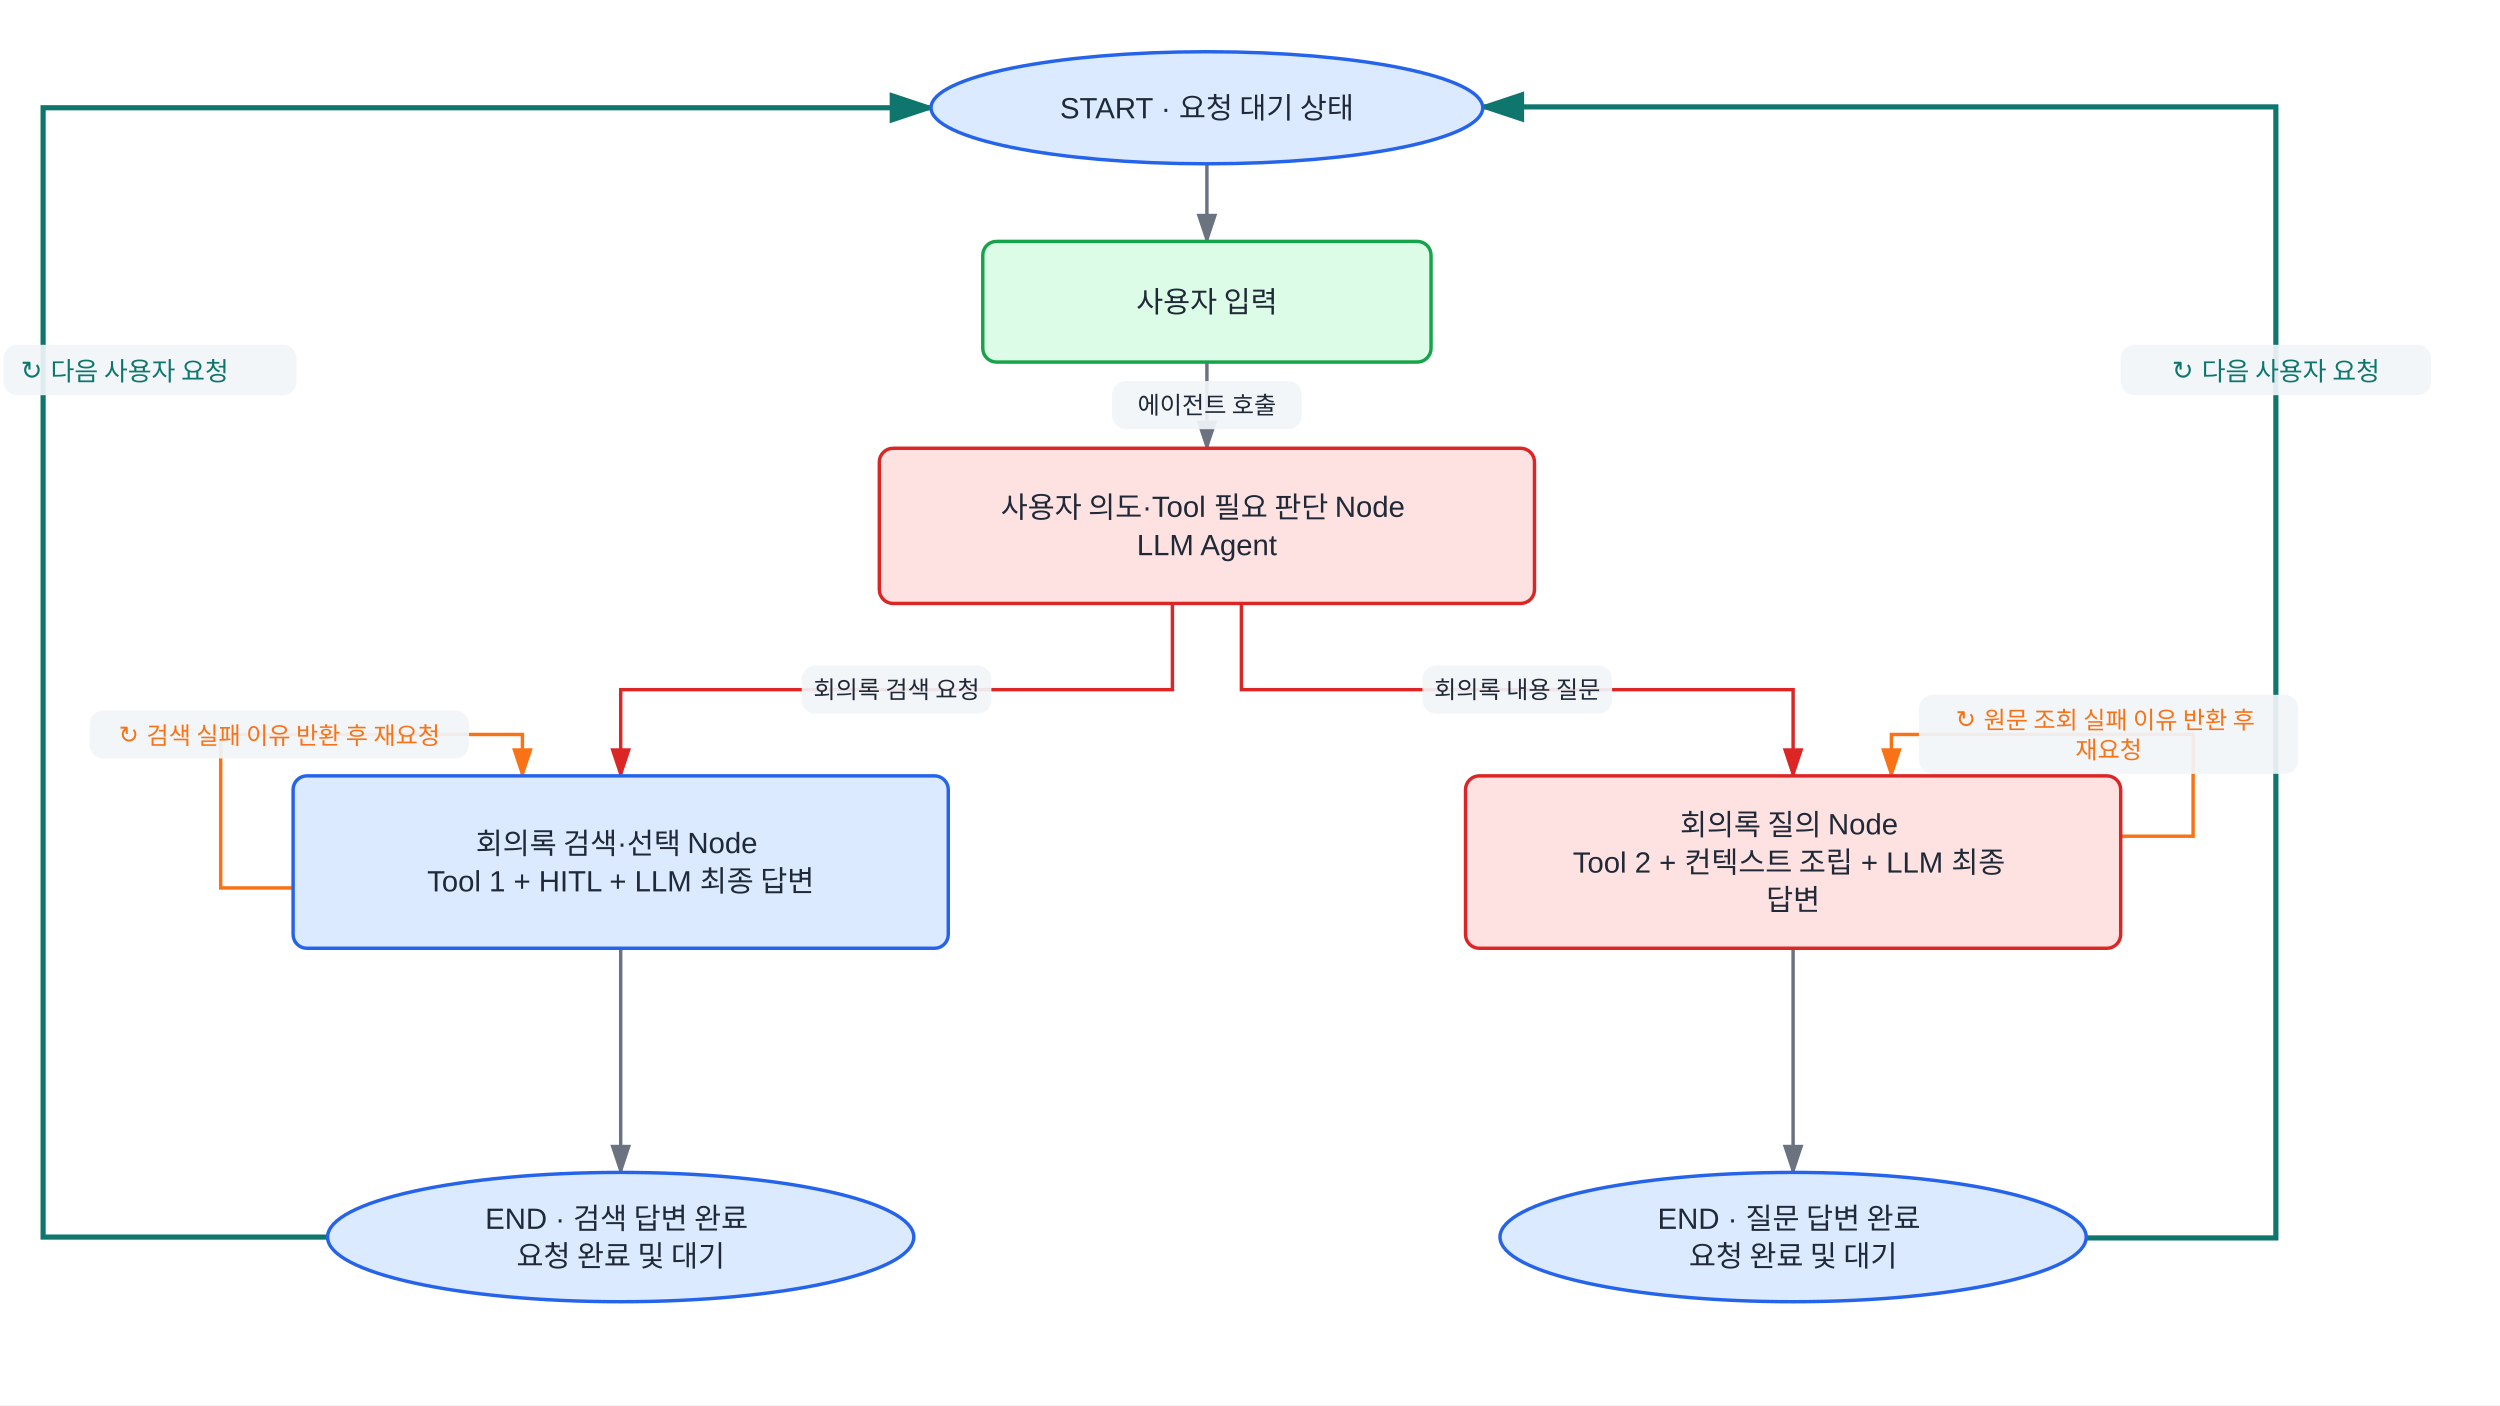
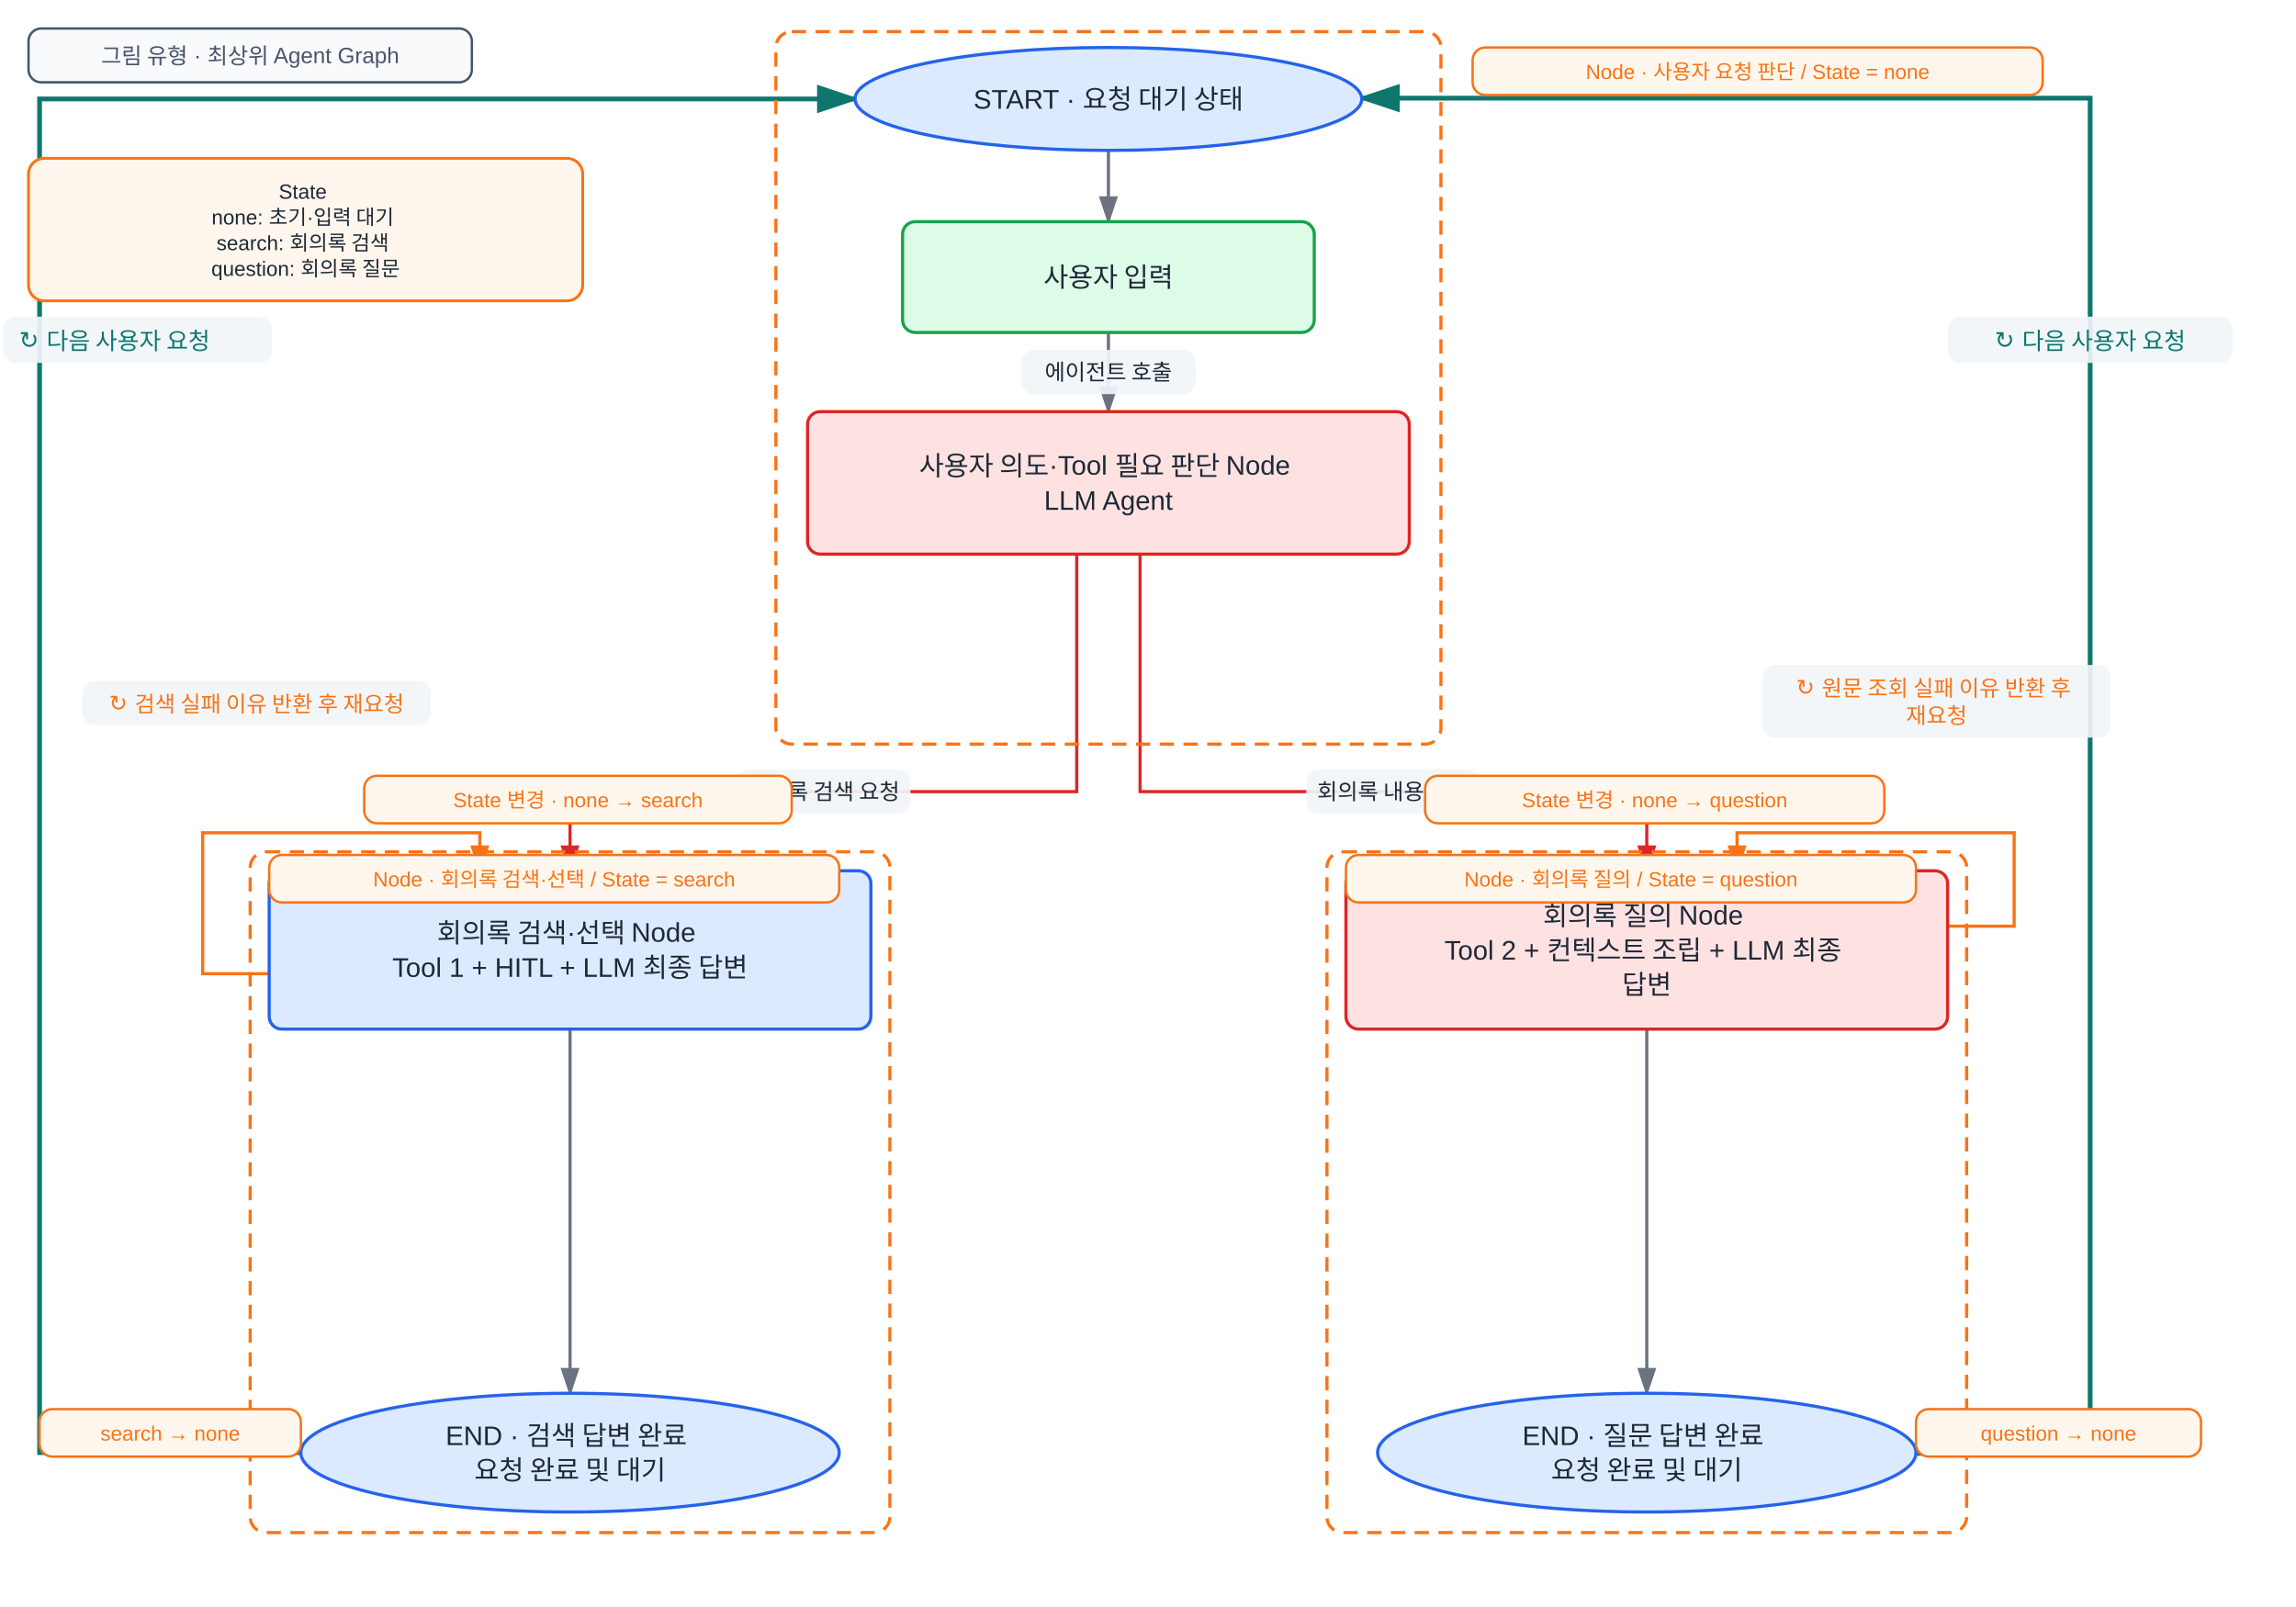
- <svg xmlns="http://www.w3.org/2000/svg" width="1450" height="815" viewBox="0 0 1450 815">
+ <svg xmlns="http://www.w3.org/2000/svg" width="1450" height="1015" viewBox="0 0 1450 1015">
  <defs>
    <marker id="a6b7280" markerWidth="10" markerHeight="10" refX="8" refY="3" orient="auto">
      <path d="M0 0L0 6L9 3z" fill="#6b7280" />
    </marker>
    <marker id="a2563eb" markerWidth="10" markerHeight="10" refX="8" refY="3" orient="auto">
      <path d="M0 0L0 6L9 3z" fill="#2563eb" />
    </marker>
    <marker id="adc2626" markerWidth="10" markerHeight="10" refX="8" refY="3" orient="auto">
      <path d="M0 0L0 6L9 3z" fill="#dc2626" />
    </marker>
    <marker id="a16a34a" markerWidth="10" markerHeight="10" refX="8" refY="3" orient="auto">
      <path d="M0 0L0 6L9 3z" fill="#16a34a" />
    </marker>
    <marker id="ad97706" markerWidth="10" markerHeight="10" refX="8" refY="3" orient="auto">
      <path d="M0 0L0 6L9 3z" fill="#d97706" />
    </marker>
    <marker id="af97316" markerWidth="10" markerHeight="10" refX="8" refY="3" orient="auto">
      <path d="M0 0L0 6L9 3z" fill="#f97316" />
    </marker>
    <marker id="a0f766e" markerWidth="10" markerHeight="10" refX="8" refY="3" orient="auto">
      <path d="M0 0L0 6L9 3z" fill="#0f766e" />
    </marker>
    <marker id="a475569" markerWidth="10" markerHeight="10" refX="8" refY="3" orient="auto">
      <path d="M0 0L0 6L9 3z" fill="#475569" />
    </marker>
    <marker id="a1f2937" markerWidth="10" markerHeight="10" refX="8" refY="3" orient="auto">
      <path d="M0 0L0 6L9 3z" fill="#1f2937" />
    </marker>
  </defs>
  <rect width="100%" height="100%" fill="white" />
-   <polyline points="700,95 700,140" fill="none" stroke="#6b7280" stroke-width="2" marker-end="url(#a6b7280)" />
-   <polyline points="700,210 700,260" fill="none" stroke="#6b7280" stroke-width="2" marker-end="url(#a6b7280)" />
-   <polyline points="680,350 680,400 360,400 360,450" fill="none" stroke="#dc2626" stroke-width="2" marker-end="url(#adc2626)" />
-   <polyline points="720,350 720,400 1040,400 1040,450" fill="none" stroke="#dc2626" stroke-width="2" marker-end="url(#adc2626)" />
-   <polyline points="360,550 360,680" fill="none" stroke="#6b7280" stroke-width="2" marker-end="url(#a6b7280)" />
-   <polyline points="1040,550 1040,680" fill="none" stroke="#6b7280" stroke-width="2" marker-end="url(#a6b7280)" />
-   <polyline points="170,515 128,515 128,426 303,426 303,450" fill="none" stroke="#f97316" stroke-width="2" marker-end="url(#af97316)" />
-   <polyline points="1230,485 1272,485 1272,426 1097,426 1097,450" fill="none" stroke="#f97316" stroke-width="2" marker-end="url(#af97316)" />
-   <polyline points="190,717.5 25,717.5 25,62.5 540,62.5" fill="none" stroke="#0f766e" stroke-width="3" marker-end="url(#a0f766e)" />
-   <polyline points="1210,718 1320,718 1320,62 860,62" fill="none" stroke="#0f766e" stroke-width="3" marker-end="url(#a0f766e)" />
-   <rect x="645" y="221" width="110" height="27.92" rx="8" fill="#f1f5f9" fill-opacity="0.92" stroke="transparent" stroke-width="1" />
-   <rect x="465" y="386" width="110" height="27.92" rx="8" fill="#f1f5f9" fill-opacity="0.92" stroke="transparent" stroke-width="1" />
-   <rect x="825" y="386" width="110" height="27.92" rx="8" fill="#f1f5f9" fill-opacity="0.92" stroke="transparent" stroke-width="1" />
-   <rect x="52" y="412" width="220" height="27.92" rx="8" fill="#f1f5f9" fill-opacity="0.92" stroke="transparent" stroke-width="1" />
-   <rect x="1113" y="403" width="220" height="45.84" rx="8" fill="#f1f5f9" fill-opacity="0.92" stroke="transparent" stroke-width="1" />
-   <rect x="2" y="200" width="170" height="29.2" rx="8" fill="#f1f5f9" fill-opacity="0.92" stroke="transparent" stroke-width="1" />
-   <rect x="1230" y="200" width="180" height="29.2" rx="8" fill="#f1f5f9" fill-opacity="0.92" stroke="transparent" stroke-width="1" />
-   <ellipse cx="700" cy="62.5" rx="160" ry="32.5" fill="#dbeafe" stroke="#2563eb" stroke-width="2" />
-   <rect x="570" y="140" width="260" height="70" rx="8" fill="#dcfce7" fill-opacity="1" stroke="#16a34a" stroke-width="2" />
-   <rect x="510" y="260" width="380" height="90" rx="8" fill="#fee2e2" fill-opacity="1" stroke="#dc2626" stroke-width="2" />
-   <rect x="170" y="450" width="380" height="100" rx="8" fill="#dbeafe" fill-opacity="1" stroke="#2563eb" stroke-width="2" />
-   <rect x="850" y="450" width="380" height="100" rx="8" fill="#fee2e2" fill-opacity="1" stroke="#dc2626" stroke-width="2" />
-   <ellipse cx="360" cy="717.5" rx="170" ry="37.5" fill="#dbeafe" stroke="#2563eb" stroke-width="2" />
-   <ellipse cx="1040" cy="717.5" rx="170" ry="37.5" fill="#dbeafe" stroke="#2563eb" stroke-width="2" />
+   <polyline points="700,95.00 700,140.00" fill="none" stroke="#6b7280" stroke-width="2" marker-end="url(#a6b7280)" />
+   <polyline points="700,210.00 700,260.00" fill="none" stroke="#6b7280" stroke-width="2" marker-end="url(#a6b7280)" />
+   <polyline points="680,350.00 680,500.00 360,500.00 360,550.00" fill="none" stroke="#dc2626" stroke-width="2" marker-end="url(#adc2626)" />
+   <polyline points="720,350.00 720,500.00 1040,500.00 1040,550.00" fill="none" stroke="#dc2626" stroke-width="2" marker-end="url(#adc2626)" />
+   <polyline points="360,650.00 360,880.00" fill="none" stroke="#6b7280" stroke-width="2" marker-end="url(#a6b7280)" />
+   <polyline points="1040,650.00 1040,880.00" fill="none" stroke="#6b7280" stroke-width="2" marker-end="url(#a6b7280)" />
+   <polyline points="170,615.00 128,615.00 128,526.00 303,526.00 303,550.00" fill="none" stroke="#f97316" stroke-width="2" marker-end="url(#af97316)" />
+   <polyline points="1230,585.00 1272,585.00 1272,526.00 1097,526.00 1097,550.00" fill="none" stroke="#f97316" stroke-width="2" marker-end="url(#af97316)" />
+   <polyline points="190,917.50 25,917.50 25,62.50 540,62.50" fill="none" stroke="#0f766e" stroke-width="3" marker-end="url(#a0f766e)" />
+   <polyline points="1210,918.00 1320,918.00 1320,62.00 860,62.00" fill="none" stroke="#0f766e" stroke-width="3" marker-end="url(#a0f766e)" />
+   <rect x="645" y="221.00" width="110" height="27.92" rx="8" fill="#f1f5f9" fill-opacity="0.92" stroke="transparent" stroke-width="1" />
+   <rect x="465" y="486.00" width="110" height="27.92" rx="8" fill="#f1f5f9" fill-opacity="0.92" stroke="transparent" stroke-width="1" />
+   <rect x="825" y="486.00" width="110" height="27.92" rx="8" fill="#f1f5f9" fill-opacity="0.92" stroke="transparent" stroke-width="1" />
+   <rect x="52" y="430.00" width="220" height="27.92" rx="8" fill="#f1f5f9" fill-opacity="0.92" stroke="transparent" stroke-width="1" />
+   <rect x="1113" y="420.00" width="220" height="45.84" rx="8" fill="#f1f5f9" fill-opacity="0.92" stroke="transparent" stroke-width="1" />
+   <rect x="2" y="200.00" width="170" height="29.20" rx="8" fill="#f1f5f9" fill-opacity="0.92" stroke="transparent" stroke-width="1" />
+   <rect x="1230" y="200.00" width="180" height="29.20" rx="8" fill="#f1f5f9" fill-opacity="0.92" stroke="transparent" stroke-width="1" />
+   <ellipse cx="700" cy="62.50" rx="160" ry="32.50" fill="#dbeafe" stroke="#2563eb" stroke-width="2" />
+   <rect x="570" y="140.00" width="260" height="70.00" rx="8" fill="#dcfce7" fill-opacity="1" stroke="#16a34a" stroke-width="2" />
+   <rect x="510" y="260.00" width="380" height="90.00" rx="8" fill="#fee2e2" fill-opacity="1" stroke="#dc2626" stroke-width="2" />
+   <rect x="170" y="550.00" width="380" height="100.00" rx="8" fill="#dbeafe" fill-opacity="1" stroke="#2563eb" stroke-width="2" />
+   <rect x="850" y="550.00" width="380" height="100.00" rx="8" fill="#fee2e2" fill-opacity="1" stroke="#dc2626" stroke-width="2" />
+   <ellipse cx="360" cy="917.50" rx="170" ry="37.50" fill="#dbeafe" stroke="#2563eb" stroke-width="2" />
+   <ellipse cx="1040" cy="917.50" rx="170" ry="37.50" fill="#dbeafe" stroke="#2563eb" stroke-width="2" />
  <text x="700" y="68.62" text-anchor="middle" font-family="Arial,'Noto Sans KR',sans-serif" font-size="17" fill="#1f2937">
    <tspan x="700" dy="0">START · 요청 대기 상태</tspan>
  </text>
  <text x="700" y="181.12" text-anchor="middle" font-family="Arial,'Noto Sans KR',sans-serif" font-size="17" fill="#1f2937">
    <tspan x="700" dy="0">사용자 입력</tspan>
  </text>
  <text x="700" y="300.24" text-anchor="middle" font-family="Arial,'Noto Sans KR',sans-serif" font-size="17" fill="#1f2937">
    <tspan x="700" dy="0">사용자 의도·Tool 필요 판단 Node</tspan>
    <tspan x="700" dy="21.76">LLM Agent</tspan>
  </text>
-   <text x="360" y="495.24" text-anchor="middle" font-family="Arial,'Noto Sans KR',sans-serif" font-size="17" fill="#1f2937">
+   <text x="360" y="595.24" text-anchor="middle" font-family="Arial,'Noto Sans KR',sans-serif" font-size="17" fill="#1f2937">
    <tspan x="360" dy="0">회의록 검색·선택 Node</tspan>
    <tspan x="360" dy="21.76">Tool 1 + HITL + LLM 최종 답변</tspan>
  </text>
-   <text x="1040" y="484.36" text-anchor="middle" font-family="Arial,'Noto Sans KR',sans-serif" font-size="17" fill="#1f2937">
+   <text x="1040" y="584.36" text-anchor="middle" font-family="Arial,'Noto Sans KR',sans-serif" font-size="17" fill="#1f2937">
    <tspan x="1040" dy="0">회의록 질의 Node</tspan>
    <tspan x="1040" dy="21.76">Tool 2 + 컨텍스트 조립 + LLM 최종</tspan>
    <tspan x="1040" dy="21.76">답변</tspan>
  </text>
-   <text x="360" y="712.74" text-anchor="middle" font-family="Arial,'Noto Sans KR',sans-serif" font-size="17" fill="#1f2937">
+   <text x="360" y="912.74" text-anchor="middle" font-family="Arial,'Noto Sans KR',sans-serif" font-size="17" fill="#1f2937">
    <tspan x="360" dy="0">END · 검색 답변 완료</tspan>
    <tspan x="360" dy="21.76">요청 완료 및 대기</tspan>
  </text>
-   <text x="1040" y="712.74" text-anchor="middle" font-family="Arial,'Noto Sans KR',sans-serif" font-size="17" fill="#1f2937">
+   <text x="1040" y="912.74" text-anchor="middle" font-family="Arial,'Noto Sans KR',sans-serif" font-size="17" fill="#1f2937">
    <tspan x="1040" dy="0">END · 질문 답변 완료</tspan>
    <tspan x="1040" dy="21.76">요청 완료 및 대기</tspan>
  </text>
-   <text x="700" y="240" text-anchor="middle" font-family="Arial,'Noto Sans KR',sans-serif" font-size="14" fill="#1f2937">
+   <text x="700" y="240.00" text-anchor="middle" font-family="Arial,'Noto Sans KR',sans-serif" font-size="14" fill="#1f2937">
    <tspan x="700" dy="0">에이전트 호출</tspan>
  </text>
-   <text x="520" y="405" text-anchor="middle" font-family="Arial,'Noto Sans KR',sans-serif" font-size="14" fill="#1f2937">
+   <text x="520" y="505.00" text-anchor="middle" font-family="Arial,'Noto Sans KR',sans-serif" font-size="14" fill="#1f2937">
    <tspan x="520" dy="0">회의록 검색 요청</tspan>
  </text>
-   <text x="880" y="405" text-anchor="middle" font-family="Arial,'Noto Sans KR',sans-serif" font-size="14" fill="#1f2937">
+   <text x="880" y="505.00" text-anchor="middle" font-family="Arial,'Noto Sans KR',sans-serif" font-size="14" fill="#1f2937">
    <tspan x="880" dy="0">회의록 내용 질문</tspan>
  </text>
-   <text x="162" y="431" text-anchor="middle" font-family="Arial,'Noto Sans KR',sans-serif" font-size="14" fill="#f97316">
+   <text x="162" y="449.00" text-anchor="middle" font-family="Arial,'Noto Sans KR',sans-serif" font-size="14" fill="#f97316">
    <tspan x="162" dy="0">↻ 검색 실패 이유 반환 후 재요청</tspan>
  </text>
-   <text x="1223" y="422" text-anchor="middle" font-family="Arial,'Noto Sans KR',sans-serif" font-size="14" fill="#f97316">
+   <text x="1223" y="439.00" text-anchor="middle" font-family="Arial,'Noto Sans KR',sans-serif" font-size="14" fill="#f97316">
    <tspan x="1223" dy="0">↻ 원문 조회 실패 이유 반환 후</tspan>
    <tspan x="1223" dy="17.92">재요청</tspan>
  </text>
-   <text x="12" y="220" text-anchor="start" font-family="Arial,'Noto Sans KR',sans-serif" font-size="15" fill="#0f766e">
+   <text x="12" y="220.00" text-anchor="start" font-family="Arial,'Noto Sans KR',sans-serif" font-size="15" fill="#0f766e">
    <tspan x="12" dy="0">↻ 다음 사용자 요청</tspan>
  </text>
-   <text x="1320" y="220" text-anchor="middle" font-family="Arial,'Noto Sans KR',sans-serif" font-size="15" fill="#0f766e">
+   <text x="1320" y="220.00" text-anchor="middle" font-family="Arial,'Noto Sans KR',sans-serif" font-size="15" fill="#0f766e">
    <tspan x="1320" dy="0">↻ 다음 사용자 요청</tspan>
  </text>
+   <g id="ge-annotations">
+     <rect x="18" y="18" width="280" height="34" rx="8" fill="#f8fafc" stroke="#475569" stroke-width="1.5" />
+     <text x="158.00" y="40.25" text-anchor="middle" font-family="Arial,'Noto Sans KR',sans-serif" font-size="14" fill="#475569">
+       <tspan x="158.00" dy="0">그림 유형 · 최상위 Agent Graph</tspan>
+     </text>
+     <rect x="490" y="20" width="420" height="450" rx="10" fill="none" stroke="#f97316" stroke-width="2" stroke-dasharray="9 6" />
+     <rect x="930" y="30" width="360" height="30" rx="8" fill="#fff7ed" stroke="#f97316" stroke-width="1.5" />
+     <text x="1110.00" y="49.88" text-anchor="middle" font-family="Arial,'Noto Sans KR',sans-serif" font-size="13" fill="#f97316">
+       <tspan x="1110.00" dy="0">Node · 사용자 요청 판단 / State = none</tspan>
+     </text>
+     <rect x="158" y="538" width="404" height="430" rx="10" fill="none" stroke="#f97316" stroke-width="2" stroke-dasharray="9 6" />
+     <rect x="170" y="540" width="360" height="30" rx="8" fill="#fff7ed" stroke="#f97316" stroke-width="1.5" />
+     <text x="350.00" y="559.88" text-anchor="middle" font-family="Arial,'Noto Sans KR',sans-serif" font-size="13" fill="#f97316">
+       <tspan x="350.00" dy="0">Node · 회의록 검색·선택 / State = search</tspan>
+     </text>
+     <rect x="838" y="538" width="404" height="430" rx="10" fill="none" stroke="#f97316" stroke-width="2" stroke-dasharray="9 6" />
+     <rect x="850" y="540" width="360" height="30" rx="8" fill="#fff7ed" stroke="#f97316" stroke-width="1.5" />
+     <text x="1030.00" y="559.88" text-anchor="middle" font-family="Arial,'Noto Sans KR',sans-serif" font-size="13" fill="#f97316">
+       <tspan x="1030.00" dy="0">Node · 회의록 질의 / State = question</tspan>
+     </text>
+     <rect x="18" y="100" width="350" height="90" rx="10" fill="#fff7ed" stroke="#f97316" stroke-width="1.8" />
+     <text x="193.00" y="125.50" text-anchor="middle" font-family="Arial,'Noto Sans KR',sans-serif" font-size="13" fill="#1f2937">
+       <tspan x="193.00" dy="0">State</tspan>
+       <tspan x="193.00" dy="16.25">none: 초기·입력 대기</tspan>
+       <tspan x="193.00" dy="16.25">search: 회의록 검색</tspan>
+       <tspan x="193.00" dy="16.25">question: 회의록 질문</tspan>
+     </text>
+     <rect x="230" y="490" width="270" height="30" rx="8" fill="#fff7ed" stroke="#f97316" stroke-width="1.5" />
+     <text x="365.00" y="509.88" text-anchor="middle" font-family="Arial,'Noto Sans KR',sans-serif" font-size="13" fill="#f97316">
+       <tspan x="365.00" dy="0">State 변경 · none → search</tspan>
+     </text>
+     <rect x="900" y="490" width="290" height="30" rx="8" fill="#fff7ed" stroke="#f97316" stroke-width="1.5" />
+     <text x="1045.00" y="509.88" text-anchor="middle" font-family="Arial,'Noto Sans KR',sans-serif" font-size="13" fill="#f97316">
+       <tspan x="1045.00" dy="0">State 변경 · none → question</tspan>
+     </text>
+     <rect x="25" y="890" width="165" height="30" rx="8" fill="#fff7ed" stroke="#f97316" stroke-width="1.5" />
+     <text x="107.50" y="909.88" text-anchor="middle" font-family="Arial,'Noto Sans KR',sans-serif" font-size="13" fill="#f97316">
+       <tspan x="107.50" dy="0">search → none</tspan>
+     </text>
+     <rect x="1210" y="890" width="180" height="30" rx="8" fill="#fff7ed" stroke="#f97316" stroke-width="1.5" />
+     <text x="1300.00" y="909.88" text-anchor="middle" font-family="Arial,'Noto Sans KR',sans-serif" font-size="13" fill="#f97316">
+       <tspan x="1300.00" dy="0">question → none</tspan>
+     </text>
+   </g>
</svg>
